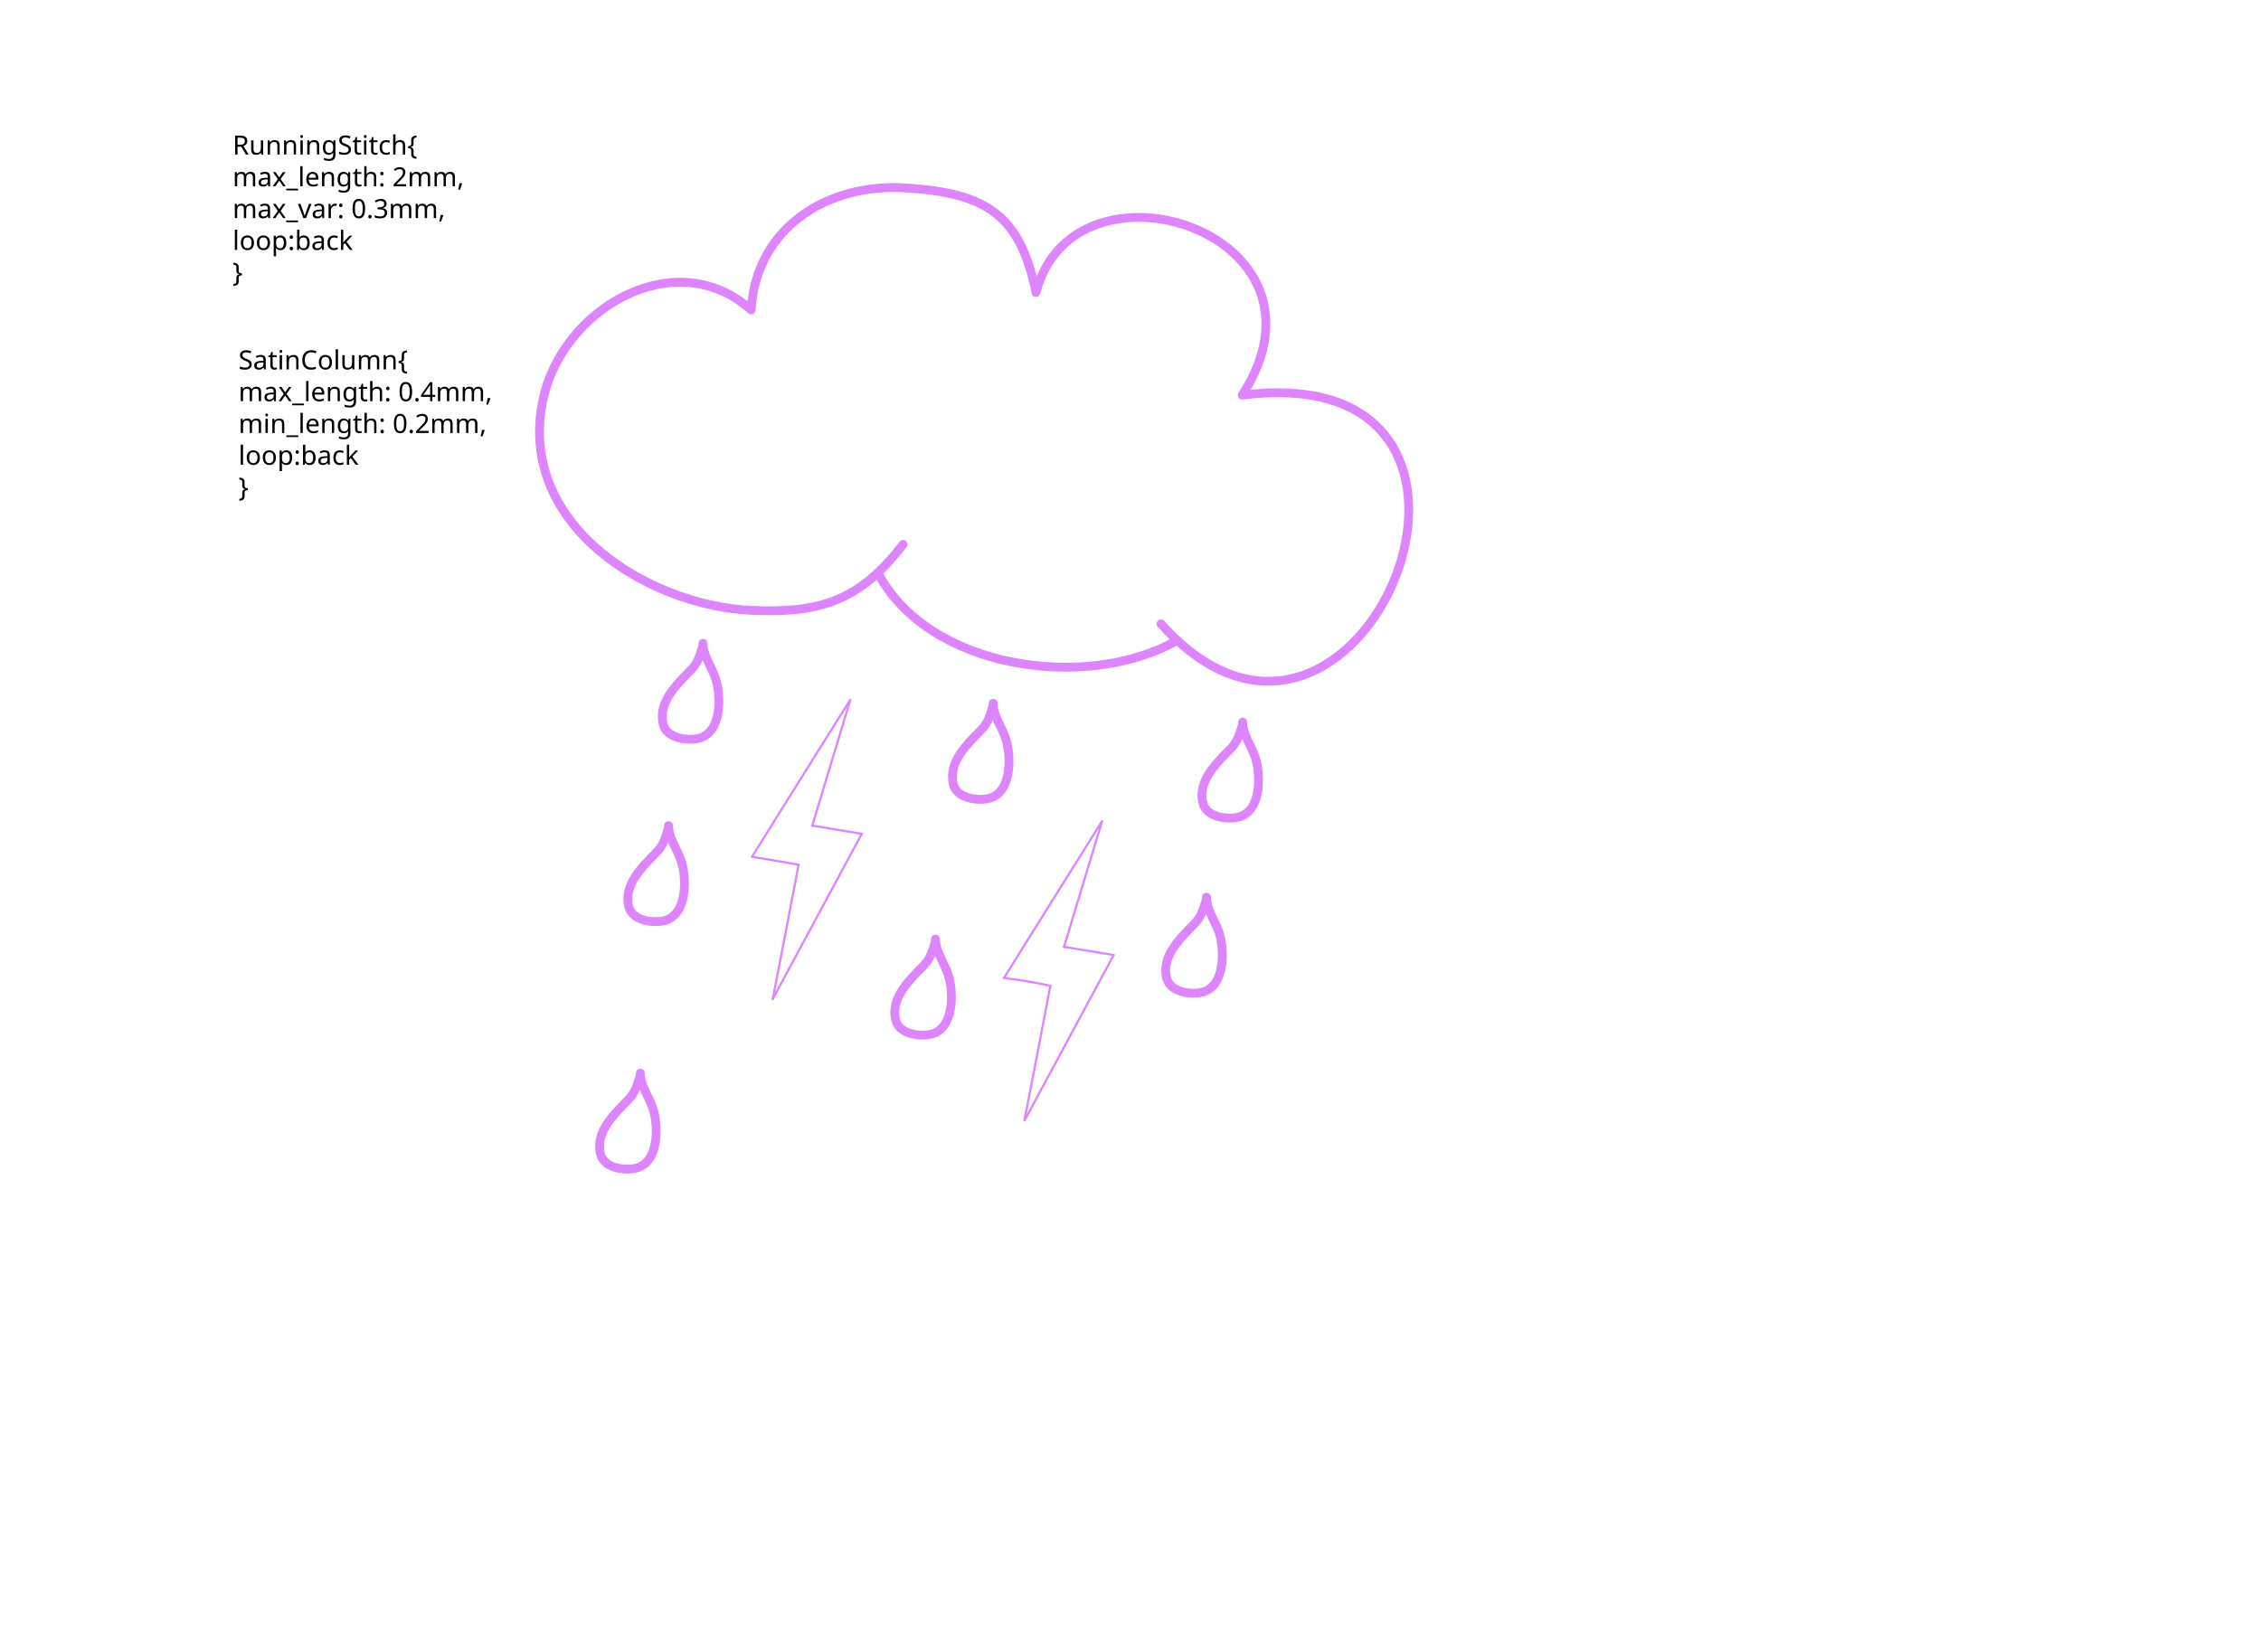
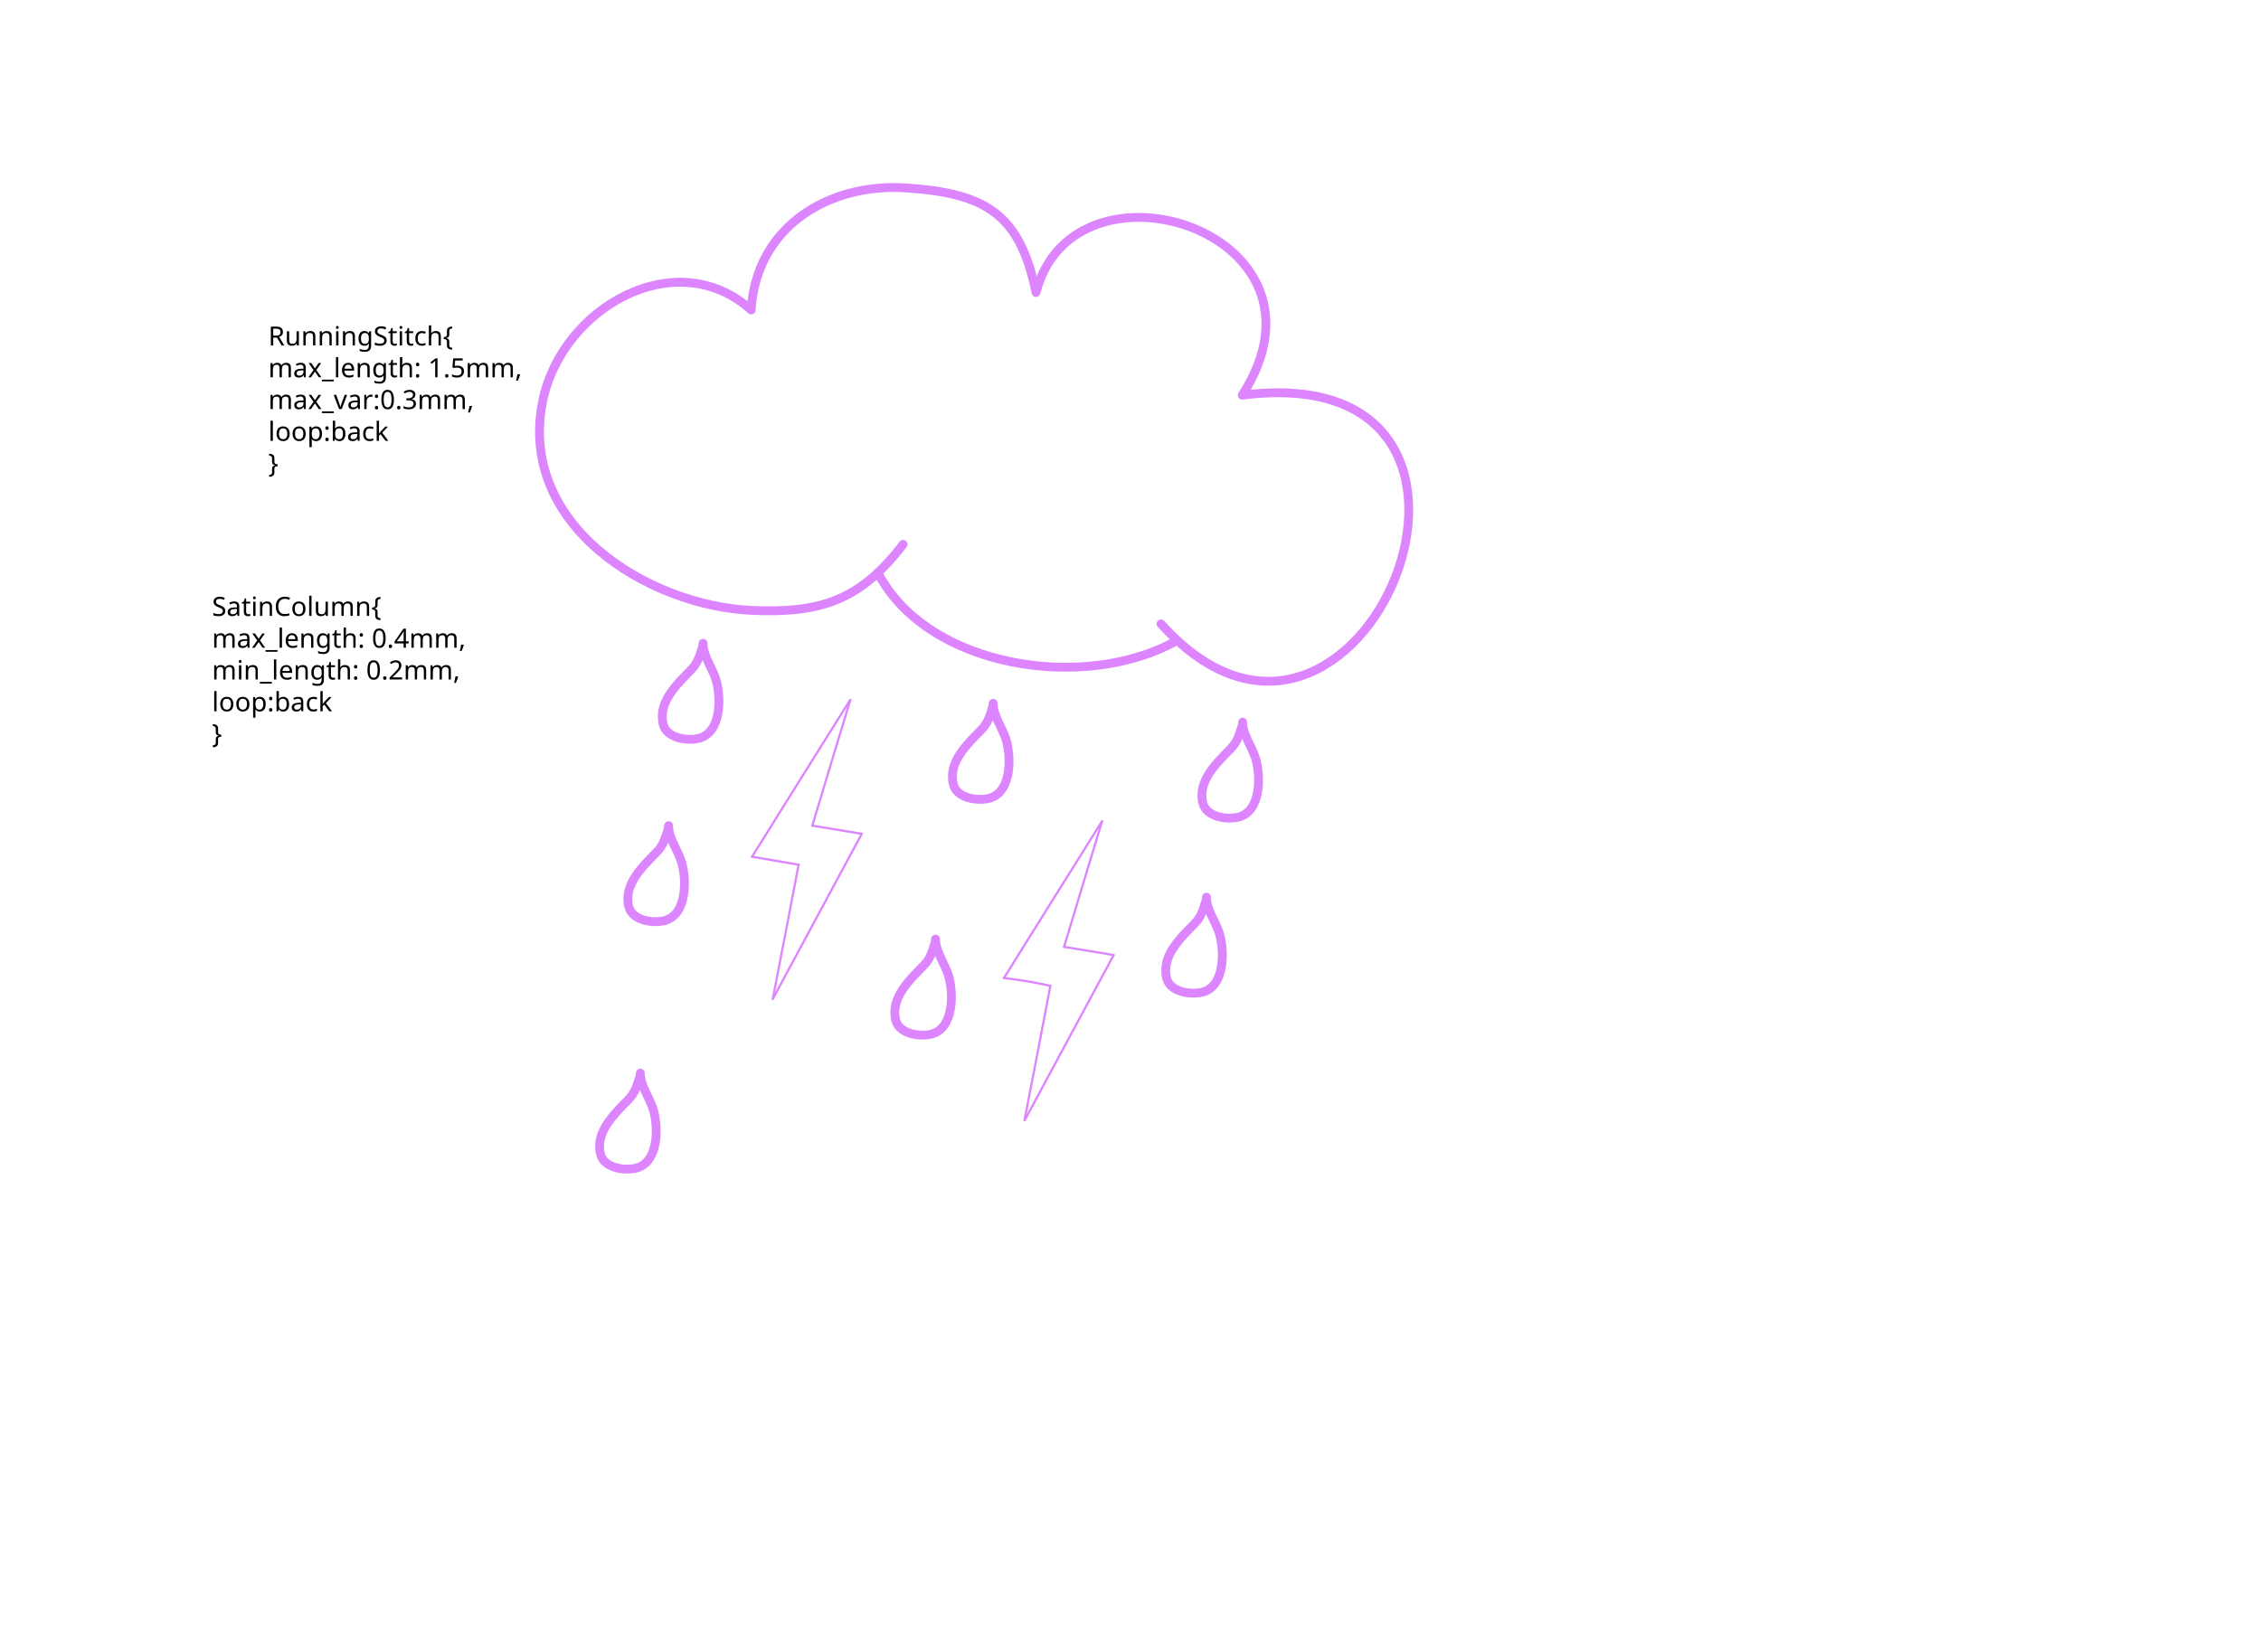
- <svg xmlns="http://www.w3.org/2000/svg" version="1.1" id="draw-space" x="0px" y="0px" viewBox="0 0 1024 748" style="enable-background:new 0 0 1024 748;" xml:space="preserve">
-   <style type="text/css">
- 	.st0{fill:none;}
- 	.st1{fill:none;stroke:#DC85FF;stroke-width:4;stroke-linecap:round;stroke-linejoin:round;}
- 	.st2{font-family:'MyriadPro-Regular';}
- 	.st3{font-size:12px;}
- 	.st4{fill:#DC85FF;stroke:#DC85FF;stroke-linecap:round;stroke-linejoin:round;stroke-miterlimit:10;}
- </style>
-   <path class="st0" d="z" />
-   <path class="st1" d="M1308.7,443.9c1.6-1.1,2.9-2.9,4.5-4.1c1.7-1.2,3.5-2.5,5.2-3.7c1.2-0.8,4.7-2.6,4-4.5  c-0.3-0.9-1.6-1.6-2.3-2.3c-1.1-1.1-2.5-2.4-3.2-3.8l0.1-0.2c3,1.6,7.5,5.8,7.5,5.8s4.3-3.4,5.5-4.3c1.3-0.9,2.6-2.3,4.2-2.7h-0.1  c-1.3,1.2-2.8,2.2-3.9,3.6c-0.7,0.9-1.5,1.7-2.2,2.5c-0.5,0.6-2.2,2-2.3,2.8c-0.1,1,1.7,2.9,2.3,3.6c1.3,1.5,3,2.6,4.6,3.6v0.1  c-2.3-1.2-4.3-3.3-6.2-5.1c-2.1-2-2.9-1.4-4.9,0.2c-1.4,1.1-2.6,2.4-4,3.5c-1.8,1.5-4.9,3.1-6.1,5.1l0,0l-0.2,0.4  c1.4,1,2.7,2.2,4,3.4c1.7,1.5,3.3,4.4,5.4,5.3c3.5,1.5,6.3-8,8.9-8.9c-0.2,1.7-2,3.8-2.9,5.4c-0.5,1-2.9,3.4-2.8,4.4  c0.2,1.6,4.5,3.3,5.7,3.9c2.5,1.1,6.4,5.1,6.4,5.1c-0.8,1.1-9.1-5.3-13.2-6c-2.1-0.4-2.6,1.8-3.5,3.6c-1.2,2.3-2.3,4.5-3.9,6.5  c0.6-2,2.7-3.5,3.7-5.3c0.6-1.1,2.6-3.8,2.1-5c-0.2-0.5-1.2-0.9-1.7-1.3c-0.8-0.7-1.5-1.5-2.3-2.3c-1.7-1.5-3.4-2.9-5.1-4.3  c-0.8-0.7-2.6-3.5-3.9-3.3c-1,0.1-1.2,2.1-1.4,2.9c-0.9,3.2-1.9,6.2-3.1,9.3c-0.8,2.1-1.1,3.6,1.4,4.6c2.1,0.8,4.5,0.8,6.7,0.8  c-1.7-0.8-4.2-0.7-6.1-1.1c-1.4-0.3-3.8-1.5-4.6-0.1c-0.9,1.6-0.5,4.8-0.7,6.5c-0.2,2.3-0.5,4.7-1,6.9l-0.2-0.1  c0.2-3.6,0.8-7.1,1.7-10.6c0.4-1.4,1-2.5-0.3-3.2c-1.3-0.7-3.6-0.9-5-1.1l0,0c1.7,0,4.7,0.6,6.3,0c1.2-0.5,1.2-2.5,1.5-3.6  c0.9-3.5,1.7-6.3,1.6-10c0-1.8-0.2-2.1-1.8-1.5c-1.2,0.4-7.6,1.2-8.8,1.2c-1.1,0-6.9,0.2-6.9,0.2s-0.9,6.7-0.9,7.8  c0,2,0.2,2.2-0.5,4c-0.8-4.2-0.3-11.6-0.3-11.6s-9,0.5-11.4-0.6c2.9-1,7.9-1,10.9-1.3c0.4-2.9-0.2-7.5,1.1-8.7  c1.7,0.5,0.7,5.9,0.9,8.2c2.1,0,13.4-0.7,14.7-0.9c1.2-0.1,2.6,0.2,3.7-0.2l0.7-0.3c-0.5-1.2-1.3-2.1-2.1-3.2  c-0.8-1.3-1.7-2.6-2.4-4c-1.2-2.2-3.6-6.5-5.3-8.4c-3,0.2-5.2,3.9-8.2,4l-0.2-0.2c0.1-1.1,1.9-1.6,2.7-2c1.4-0.8,3.5-1.6,4.3-3.1  c-0.3-2.6-3.5-4.6-4.6-7c2.6,1.6,3.6,4.9,6.8,5.5c1.2,0.2,3.5-1.1,4.7-1.3c1.5-0.3,2.2-1.2,4.2-1.2l0.4,1.1c-2.5,1.1-6.1,1.4-7.7,3  c-1.3,1.3,1.7,4.4,2.6,5.5c1.6,1.9,2.7,4.2,4.1,6.2C1307.1,440.1,1308.7,443.9,1308.7,443.9z" />
-   <path class="st1" d="M1308.7,315.8c1.6-1.1,2.9-2.9,4.5-4.1c1.7-1.2,3.5-2.5,5.2-3.7c1.2-0.8,4.7-2.6,4-4.5  c-0.3-0.9-1.6-1.6-2.3-2.3c-1.1-1.1-2.5-2.4-3.2-3.8l0.1-0.2c3,1.6,7.5,5.8,7.5,5.8s4.3-3.4,5.5-4.3c1.3-0.9,2.6-2.3,4.2-2.7h-0.1  c-1.3,1.2-2.8,2.2-3.9,3.6c-0.7,0.9-1.5,1.7-2.2,2.5c-0.5,0.6-2.2,2-2.3,2.8c-0.1,1,1.7,2.9,2.3,3.6c1.3,1.5,3,2.6,4.6,3.6v0.1  c-2.3-1.2-4.3-3.3-6.2-5.1c-2.1-2-2.9-1.4-4.9,0.2c-1.4,1.1-2.6,2.4-4,3.5c-1.8,1.5-4.9,3.1-6.1,5.1l0,0l-0.2,0.4  c1.4,1,2.7,2.2,4,3.4c1.7,1.5,3.3,4.4,5.4,5.3c3.5,1.5,6.3-8,8.9-8.9c-0.2,1.7-2,3.8-2.9,5.4c-0.5,1-2.9,3.4-2.8,4.4  c0.2,1.6,4.5,3.3,5.7,3.9c2.5,1.1,6.4,5.1,6.4,5.1c-0.8,1.1-9.1-5.3-13.2-6c-2.1-0.4-2.6,1.8-3.5,3.6c-1.2,2.3-2.3,4.5-3.9,6.5  c0.6-2,2.7-3.5,3.7-5.3c0.6-1.1,2.6-3.8,2.1-5c-0.2-0.5-1.2-0.9-1.7-1.3c-0.8-0.7-1.5-1.5-2.3-2.3c-1.7-1.5-3.4-2.9-5.1-4.3  c-0.8-0.7-2.6-3.5-3.9-3.3c-1,0.1-1.2,2.1-1.4,2.9c-0.9,3.2-1.9,6.2-3.1,9.3c-0.8,2.1-1.1,3.6,1.4,4.6c2.1,0.8,4.5,0.8,6.7,0.8  c-1.7-0.8-4.2-0.7-6.1-1.1c-1.4-0.3-3.8-1.5-4.6-0.1c-0.9,1.6-0.5,4.8-0.7,6.5c-0.2,2.3-0.5,4.7-1,6.9l-0.2-0.1  c0.2-3.6,0.8-7.1,1.7-10.6c0.4-1.4,1-2.5-0.3-3.2c-1.3-0.7-3.6-0.9-5-1.1l0,0c1.7,0,4.7,0.6,6.3,0c1.2-0.5,1.2-2.5,1.5-3.6  c0.9-3.5,1.7-6.3,1.6-10c0-1.8-0.2-2.1-1.8-1.5c-1.2,0.4-7.6,1.2-8.8,1.2c-1.1,0-6.9,0.2-6.9,0.2s-0.9,6.7-0.9,7.8  c0,2,0.2,2.2-0.5,4c-0.8-4.2-0.3-11.6-0.3-11.6s-9,0.5-11.4-0.6c2.9-1,7.9-1,10.9-1.3c0.4-2.9-0.2-7.5,1.1-8.7  c1.7,0.5,0.7,5.9,0.9,8.2c2.1,0,13.4-0.7,14.7-0.9c1.2-0.1,2.6,0.2,3.7-0.2l0.7-0.3c-0.5-1.2-1.3-2.1-2.1-3.2  c-0.8-1.3-1.7-2.6-2.4-4c-1.2-2.2-3.6-6.5-5.3-8.4c-3,0.2-5.2,3.9-8.2,4l-0.2-0.2c0.1-1.1,1.9-1.6,2.7-2c1.4-0.8,3.5-1.6,4.3-3.1  c-0.3-2.6-3.5-4.6-4.6-7c2.6,1.6,3.6,4.9,6.8,5.5c1.2,0.2,3.5-1.1,4.7-1.3c1.5-0.3,2.2-1.2,4.2-1.2l0.4,1.1c-2.5,1.1-6.1,1.4-7.7,3  c-1.3,1.3,1.7,4.4,2.6,5.5c1.6,1.9,2.7,4.2,4.1,6.2C1307.1,312.1,1308.7,315.8,1308.7,315.8z" />
-   <path class="st1" d="M1176.2,678.4c1.6-1.1,2.9-2.9,4.5-4.1c1.7-1.2,3.5-2.5,5.2-3.7c1.2-0.8,4.7-2.6,4-4.5  c-0.3-0.9-1.6-1.6-2.3-2.3c-1.1-1.1-2.5-2.4-3.2-3.8l0.1-0.2c3,1.6,7.5,5.8,7.5,5.8s4.3-3.4,5.5-4.3c1.3-0.9,2.6-2.3,4.2-2.7h-0.1  c-1.3,1.2-2.8,2.2-3.9,3.6c-0.7,0.9-1.5,1.7-2.2,2.5c-0.5,0.6-2.2,2-2.3,2.8c-0.1,1,1.7,2.9,2.3,3.6c1.3,1.5,3,2.6,4.6,3.6v0.1  c-2.3-1.2-4.3-3.3-6.2-5.1c-2.1-2-2.9-1.4-4.9,0.2c-1.4,1.1-2.6,2.4-4,3.5c-1.8,1.5-4.9,3.1-6.1,5.1l0,0l-0.2,0.4  c1.4,1,2.7,2.2,4,3.4c1.7,1.5,3.3,4.4,5.4,5.3c3.5,1.5,6.3-8,8.9-8.9c-0.2,1.7-2,3.8-2.9,5.4c-0.5,1-2.9,3.4-2.8,4.4  c0.2,1.6,4.5,3.3,5.7,3.9c2.5,1.1,6.4,5.1,6.4,5.1c-0.8,1.1-9.1-5.3-13.2-6c-2.1-0.4-2.6,1.8-3.5,3.6c-1.2,2.3-2.3,4.5-3.9,6.5  c0.6-2,2.7-3.5,3.7-5.3c0.6-1.1,2.6-3.8,2.1-5c-0.2-0.5-1.2-0.9-1.7-1.3c-0.8-0.7-1.5-1.5-2.3-2.3c-1.7-1.5-3.4-2.9-5.1-4.3  c-0.8-0.7-2.6-3.5-3.9-3.3c-1,0.1-1.2,2.1-1.4,2.9c-0.9,3.2-1.9,6.2-3.1,9.3c-0.8,2.1-1.1,3.6,1.4,4.6c2.1,0.8,4.5,0.8,6.7,0.8  c-1.7-0.8-4.2-0.7-6.1-1.1c-1.4-0.3-3.8-1.5-4.6-0.1c-0.9,1.6-0.5,4.8-0.7,6.5c-0.2,2.3-0.5,4.7-1,6.9l-0.2-0.1  c0.2-3.6,0.8-7.1,1.7-10.6c0.4-1.4,1-2.5-0.3-3.2c-1.3-0.7-3.6-0.9-5-1.1l0,0c1.7,0,4.7,0.6,6.3,0c1.2-0.5,1.2-2.5,1.5-3.6  c0.9-3.5,1.7-6.3,1.6-10c0-1.8-0.2-2.1-1.8-1.5c-1.2,0.4-7.6,1.2-8.8,1.2c-1.1,0-6.9,0.2-6.9,0.2s-0.9,6.7-0.9,7.8  c0,2,0.2,2.2-0.5,4c-0.8-4.2-0.3-11.6-0.3-11.6s-9,0.5-11.4-0.6c2.9-1,7.9-1,10.9-1.3c0.4-2.9-0.2-7.5,1.1-8.7  c1.7,0.5,0.7,5.9,0.9,8.2c2.1,0,13.4-0.7,14.7-0.9c1.2-0.1,2.6,0.2,3.7-0.2l0.7-0.3c-0.5-1.2-1.3-2.1-2.1-3.2  c-0.8-1.3-1.7-2.6-2.4-4c-1.2-2.2-3.6-6.5-5.3-8.4c-3,0.2-5.2,3.9-8.2,4l-0.2-0.2c0.1-1.1,1.9-1.6,2.7-2c1.4-0.8,3.5-1.6,4.3-3.1  c-0.3-2.6-3.5-4.6-4.6-7c2.6,1.6,3.6,4.9,6.8,5.5c1.2,0.2,3.5-1.1,4.7-1.3c1.5-0.3,2.2-1.2,4.2-1.2l0.4,1.1c-2.5,1.1-6.1,1.4-7.7,3  c-1.3,1.3,1.7,4.4,2.6,5.5c1.6,1.9,2.7,4.2,4.1,6.2C1174.7,674.7,1176.2,678.4,1176.2,678.4z" />
-   <path class="st0" d="z" />
-   <g id="EMB">
+ <svg xmlns="http://www.w3.org/2000/svg" version="1.1" id="STree" x="0px" y="0px" viewBox="0 0 1024 748" style="enable-background:new 0 0 1024 748;" xml:space="preserve">
+   <g>
    <g>
      <g>
-         <path class="st1" d="M525.8,282.6c90,100,180.9-121.9,36.8-103.6c47.4-73.7-76.3-113-93.4-46.5c-7.2-35.2-22.3-45.1-59.4-47.4     c-34.7-2.1-67.3,17.7-69.6,55.3c-33.9-30.4-85.7-1.2-94.4,41.2c-11.5,56.2,47.7,92.8,94.7,94.9c31.5,1.4,49.2-4.7,68.5-29.9" />
+         <g>
+           <path style="fill:#DC85FF;stroke:#DC85FF;stroke-linecap:round;stroke-linejoin:round;stroke-miterlimit:10;" d="M385,317.1      c-16.7,26.6-31.7,50.6-44.4,71" />
+           <path style="fill:#DC85FF;stroke:#DC85FF;stroke-linecap:round;stroke-linejoin:round;stroke-miterlimit:10;" d="M367.9,374      c3.1-10.3,9.8-32.6,17.2-56.9" />
+         </g>
+         <g>
+           <path style="fill:#DC85FF;stroke:#DC85FF;stroke-linecap:round;stroke-linejoin:round;stroke-miterlimit:10;" d="M350,452.5      c13.9-25.8,27.6-51.3,40.3-74.8" />
+           <path style="fill:#DC85FF;stroke:#DC85FF;stroke-linecap:round;stroke-linejoin:round;stroke-miterlimit:10;" d="M361.7,391.7      c-2.9,15.3-7.4,38.5-11.7,60.8" />
+         </g>
+         <g>
+           <path style="fill:#DC85FF;stroke:#DC85FF;stroke-linecap:round;stroke-linejoin:round;stroke-miterlimit:10;" d="M390.3,377.7      c-9.7-1.6-17.5-2.9-22.5-3.7" />
+           <path style="fill:#DC85FF;stroke:#DC85FF;stroke-linecap:round;stroke-linejoin:round;stroke-miterlimit:10;" d="M340.6,388.1      c7,1.2,14,2.4,21.1,3.6" />
+         </g>
      </g>
      <g>
-         <path class="st1" d="M533.1,290.1c-41.2,23.4-112.8,12.9-135.5-30.6" />
+         <g>
+           <path style="fill:#DC85FF;stroke:#DC85FF;stroke-linecap:round;stroke-linejoin:round;stroke-miterlimit:10;" d="M499.1,372      c-15.7,25.1-31.2,49.8-44.4,71" />
+           <path style="fill:#DC85FF;stroke:#DC85FF;stroke-linecap:round;stroke-linejoin:round;stroke-miterlimit:10;" d="M481.9,429      c4-13.4,10.9-36.1,17.2-56.9" />
+         </g>
+         <g>
+           <path style="fill:#DC85FF;stroke:#DC85FF;stroke-linecap:round;stroke-linejoin:round;stroke-miterlimit:10;" d="M464.1,507.4      c12.6-23.4,25.9-48.1,40.3-74.8" />
+           <path style="fill:#DC85FF;stroke:#DC85FF;stroke-linecap:round;stroke-linejoin:round;stroke-miterlimit:10;" d="M475.7,446.6      c-3.5,18.5-7.5,39.3-11.7,60.8" />
+         </g>
+         <g>
+           <path style="fill:#DC85FF;stroke:#DC85FF;stroke-linecap:round;stroke-linejoin:round;stroke-miterlimit:10;" d="M504.3,432.6      c-9.7-1.6-16.4-2.7-22.5-3.7" />
+           <path style="fill:#DC85FF;stroke:#DC85FF;stroke-linecap:round;stroke-linejoin:round;stroke-miterlimit:10;" d="M454.6,443      c9.3,1.2,16.3,2.4,21.1,3.6" />
+         </g>
      </g>
-       <g>
-         <path class="st1" d="M302.6,375.6L302.6,375.6c-1.4,4.2-2.1,7.3-5.3,10.5c-6.2,6.4-15.1,14.6-12.5,24.7     c1.6,6.2,10.9,7.6,16.3,6.2c10.3-2.8,10-19.4,7.3-27.3c-1.7-4.9-5.7-10.5-5.6-15.7L302.6,375.6z" />
-       </g>
-       <g>
-         <path class="st1" d="M449.6,320.2L449.6,320.2c-1.4,4.2-2.1,7.3-5.3,10.5c-6.2,6.4-15.1,14.6-12.5,24.7     c1.6,6.2,10.9,7.6,16.3,6.2c10.3-2.8,10-19.4,7.3-27.3c-1.7-4.9-5.7-10.5-5.6-15.7L449.6,320.2z" />
-       </g>
-       <g>
-         <path class="st1" d="M423.5,427L423.5,427c-1.4,4.2-2.1,7.3-5.3,10.5c-6.2,6.4-15.1,14.6-12.5,24.7c1.6,6.2,10.9,7.6,16.3,6.2     c10.3-2.8,10-19.4,7.3-27.3c-1.7-4.9-5.7-10.5-5.6-15.7L423.5,427z" />
-       </g>
-       <g>
-         <path class="st1" d="M546.2,408L546.2,408c-1.4,4.2-2.1,7.3-5.3,10.5c-6.2,6.4-15.1,14.6-12.5,24.7c1.6,6.2,10.9,7.6,16.3,6.2     c10.3-2.8,10-19.4,7.3-27.3c-1.7-4.9-5.7-10.5-5.6-15.7L546.2,408z" />
-       </g>
-       <g>
-         <path class="st1" d="M289.8,487.7L289.8,487.7c-1.4,4.2-2.1,7.3-5.3,10.5c-6.2,6.4-15.1,14.6-12.5,24.7     c1.6,6.2,10.9,7.6,16.3,6.2c10.3-2.8,10-19.4,7.3-27.3c-1.7-4.9-5.7-10.5-5.6-15.7L289.8,487.7z" />
-       </g>
-       <g>
-         <path class="st1" d="M562.6,328.7L562.6,328.7c-1.4,4.2-2.1,7.3-5.3,10.5c-6.2,6.4-15.1,14.6-12.5,24.7     c1.6,6.2,10.9,7.6,16.3,6.2c10.3-2.8,10-19.4,7.3-27.3c-1.7-4.9-5.7-10.5-5.6-15.7L562.6,328.7z" />
-       </g>
-       <g>
-         <path class="st1" d="M318.2,293L318.2,293c-1.4,4.2-2.1,7.3-5.3,10.5c-6.2,6.4-15.1,14.6-12.5,24.7c1.6,6.2,10.9,7.6,16.3,6.2     c10.3-2.8,10-19.4,7.3-27.3c-1.7-4.9-5.7-10.5-5.6-15.7L318.2,293z" />
-       </g>
-       <text transform="matrix(1 0 0 1 105.3335 70)">
-         <tspan x="0" y="0" class="st2 st3">RunningStitch{</tspan>
-         <tspan x="0" y="14.4" class="st2 st3">max_length: 2mm,</tspan>
-         <tspan x="0" y="28.8" class="st2 st3">max_var: 0.3mm,</tspan>
-         <tspan x="0" y="43.2" class="st2 st3">loop:back</tspan>
-         <tspan x="0" y="57.6" class="st2 st3">}</tspan>
+       <text transform="matrix(1 0 0 1 96 279)">
+         <tspan x="0" y="0" style="font-family:'MyriadPro-Regular'; font-size:12px;">SatinColumn{</tspan>
+         <tspan x="0" y="14.4" style="font-family:'MyriadPro-Regular'; font-size:12px;">max_length: 0.4mm,</tspan>
+         <tspan x="0" y="28.8" style="font-family:'MyriadPro-Regular'; font-size:12px;">min_length: 0.2mm,</tspan>
+         <tspan x="0" y="43.2" style="font-family:'MyriadPro-Regular'; font-size:12px;">loop:back</tspan>
+         <tspan x="0" y="57.6" style="font-family:'MyriadPro-Regular'; font-size:12px;">}</tspan>
      </text>
    </g>
    <g>
      <g>
        <g>
-           <path class="st4" d="M385,317.1c-16.7,26.6-31.7,50.6-44.4,71" />
-           <path class="st4" d="M367.9,374c3.1-10.3,9.8-32.6,17.2-56.9" />
+           <path style="fill:none;stroke:#DC85FF;stroke-width:4;stroke-linecap:round;stroke-linejoin:round;" d="M525.8,282.6      c90,100,180.9-121.9,36.8-103.6c47.4-73.7-76.3-113-93.4-46.5c-7.2-35.2-22.3-45.1-59.4-47.4c-34.7-2.1-67.3,17.7-69.6,55.3      c-33.9-30.4-85.7-1.2-94.4,41.2c-11.5,56.2,47.7,92.8,94.7,94.9c31.5,1.4,49.2-4.7,68.5-29.9" />
        </g>
        <g>
-           <path class="st4" d="M350,452.5c13.9-25.8,27.6-51.3,40.3-74.8" />
-           <path class="st4" d="M361.7,391.7c-2.9,15.3-7.4,38.5-11.7,60.8" />
-         </g>
-         <g>
-           <path class="st4" d="M390.3,377.7c-9.7-1.6-17.5-2.9-22.5-3.7" />
-           <path class="st4" d="M340.6,388.1c7,1.2,14,2.4,21.1,3.6" />
+           <path style="fill:none;stroke:#DC85FF;stroke-width:4;stroke-linecap:round;stroke-linejoin:round;" d="M533.1,290.1      c-41.2,23.4-112.8,12.9-135.5-30.6" />
        </g>
      </g>
      <g>
-         <g>
-           <path class="st4" d="M499.1,372c-15.7,25.1-31.2,49.8-44.4,71" />
-           <path class="st4" d="M481.9,429c4-13.4,10.9-36.1,17.2-56.9" />
-         </g>
-         <g>
-           <path class="st4" d="M464.1,507.4c12.6-23.4,25.9-48.1,40.3-74.8" />
-           <path class="st4" d="M475.7,446.6c-3.5,18.5-7.5,39.3-11.7,60.8" />
-         </g>
-         <g>
-           <path class="st4" d="M504.3,432.6c-9.7-1.6-16.4-2.7-22.5-3.7" />
-           <path class="st4" d="M454.6,443c9.3,1.2,16.3,2.4,21.1,3.6" />
-         </g>
+         <path style="fill:none;stroke:#DC85FF;stroke-width:4;stroke-linecap:round;stroke-linejoin:round;" d="M302.6,375.6L302.6,375.6     c-1.4,4.2-2.1,7.3-5.3,10.5c-6.2,6.4-15.1,14.6-12.5,24.7c1.6,6.2,10.9,7.6,16.3,6.2c10.3-2.8,10-19.4,7.3-27.3     c-1.7-4.9-5.7-10.5-5.6-15.7L302.6,375.6z" />
      </g>
-       <text transform="matrix(1 0 0 1 108 167.3335)">
-         <tspan x="0" y="0" class="st2 st3">SatinColumn{</tspan>
-         <tspan x="0" y="14.4" class="st2 st3">max_length: 0.4mm,</tspan>
-         <tspan x="0" y="28.8" class="st2 st3">min_length: 0.2mm,</tspan>
-         <tspan x="0" y="43.2" class="st2 st3">loop:back</tspan>
-         <tspan x="0" y="57.6" class="st2 st3">}</tspan>
+       <g>
+         <path style="fill:none;stroke:#DC85FF;stroke-width:4;stroke-linecap:round;stroke-linejoin:round;" d="M449.6,320.2L449.6,320.2     c-1.4,4.2-2.1,7.3-5.3,10.5c-6.2,6.4-15.1,14.6-12.5,24.7c1.6,6.2,10.9,7.6,16.3,6.2c10.3-2.8,10-19.4,7.3-27.3     c-1.7-4.9-5.7-10.5-5.6-15.7L449.6,320.2z" />
+       </g>
+       <g>
+         <path style="fill:none;stroke:#DC85FF;stroke-width:4;stroke-linecap:round;stroke-linejoin:round;" d="M423.5,427L423.5,427     c-1.4,4.2-2.1,7.3-5.3,10.5c-6.2,6.4-15.1,14.6-12.5,24.7c1.6,6.2,10.9,7.6,16.3,6.2c10.3-2.8,10-19.4,7.3-27.3     c-1.7-4.9-5.7-10.5-5.6-15.7L423.5,427z" />
+       </g>
+       <g>
+         <path style="fill:none;stroke:#DC85FF;stroke-width:4;stroke-linecap:round;stroke-linejoin:round;" d="M546.2,408L546.2,408     c-1.4,4.2-2.1,7.3-5.3,10.5c-6.2,6.4-15.1,14.6-12.5,24.7c1.6,6.2,10.9,7.6,16.3,6.2c10.3-2.8,10-19.4,7.3-27.3     c-1.7-4.9-5.7-10.5-5.6-15.7L546.2,408z" />
+       </g>
+       <g>
+         <path style="fill:none;stroke:#DC85FF;stroke-width:4;stroke-linecap:round;stroke-linejoin:round;" d="M289.8,487.7L289.8,487.7     c-1.4,4.2-2.1,7.3-5.3,10.5c-6.2,6.4-15.1,14.6-12.5,24.7c1.6,6.2,10.9,7.6,16.3,6.2c10.3-2.8,10-19.4,7.3-27.3     c-1.7-4.9-5.7-10.5-5.6-15.7L289.8,487.7z" />
+       </g>
+       <g>
+         <path style="fill:none;stroke:#DC85FF;stroke-width:4;stroke-linecap:round;stroke-linejoin:round;" d="M562.6,328.7L562.6,328.7     c-1.4,4.2-2.1,7.3-5.3,10.5c-6.2,6.4-15.1,14.6-12.5,24.7c1.6,6.2,10.9,7.6,16.3,6.2c10.3-2.8,10-19.4,7.3-27.3     c-1.7-4.9-5.7-10.5-5.6-15.7L562.6,328.7z" />
+       </g>
+       <g>
+         <path style="fill:none;stroke:#DC85FF;stroke-width:4;stroke-linecap:round;stroke-linejoin:round;" d="M318.2,293L318.2,293     c-1.4,4.2-2.1,7.3-5.3,10.5c-6.2,6.4-15.1,14.6-12.5,24.7c1.6,6.2,10.9,7.6,16.3,6.2c10.3-2.8,10-19.4,7.3-27.3     c-1.7-4.9-5.7-10.5-5.6-15.7L318.2,293z" />
+       </g>
+       <text transform="matrix(1 0 0 1 121.5 156.5)">
+         <tspan x="0" y="0" style="font-family:'MyriadPro-Regular'; font-size:12px;">RunningStitch{</tspan>
+         <tspan x="0" y="14.4" style="font-family:'MyriadPro-Regular'; font-size:12px;">max_length: 1.5mm,</tspan>
+         <tspan x="0" y="28.8" style="font-family:'MyriadPro-Regular'; font-size:12px;">max_var:0.3mm,</tspan>
+         <tspan x="0" y="43.2" style="font-family:'MyriadPro-Regular'; font-size:12px;">loop:back</tspan>
+         <tspan x="0" y="57.6" style="font-family:'MyriadPro-Regular'; font-size:12px;">}</tspan>
      </text>
    </g>
  </g>
</svg>
